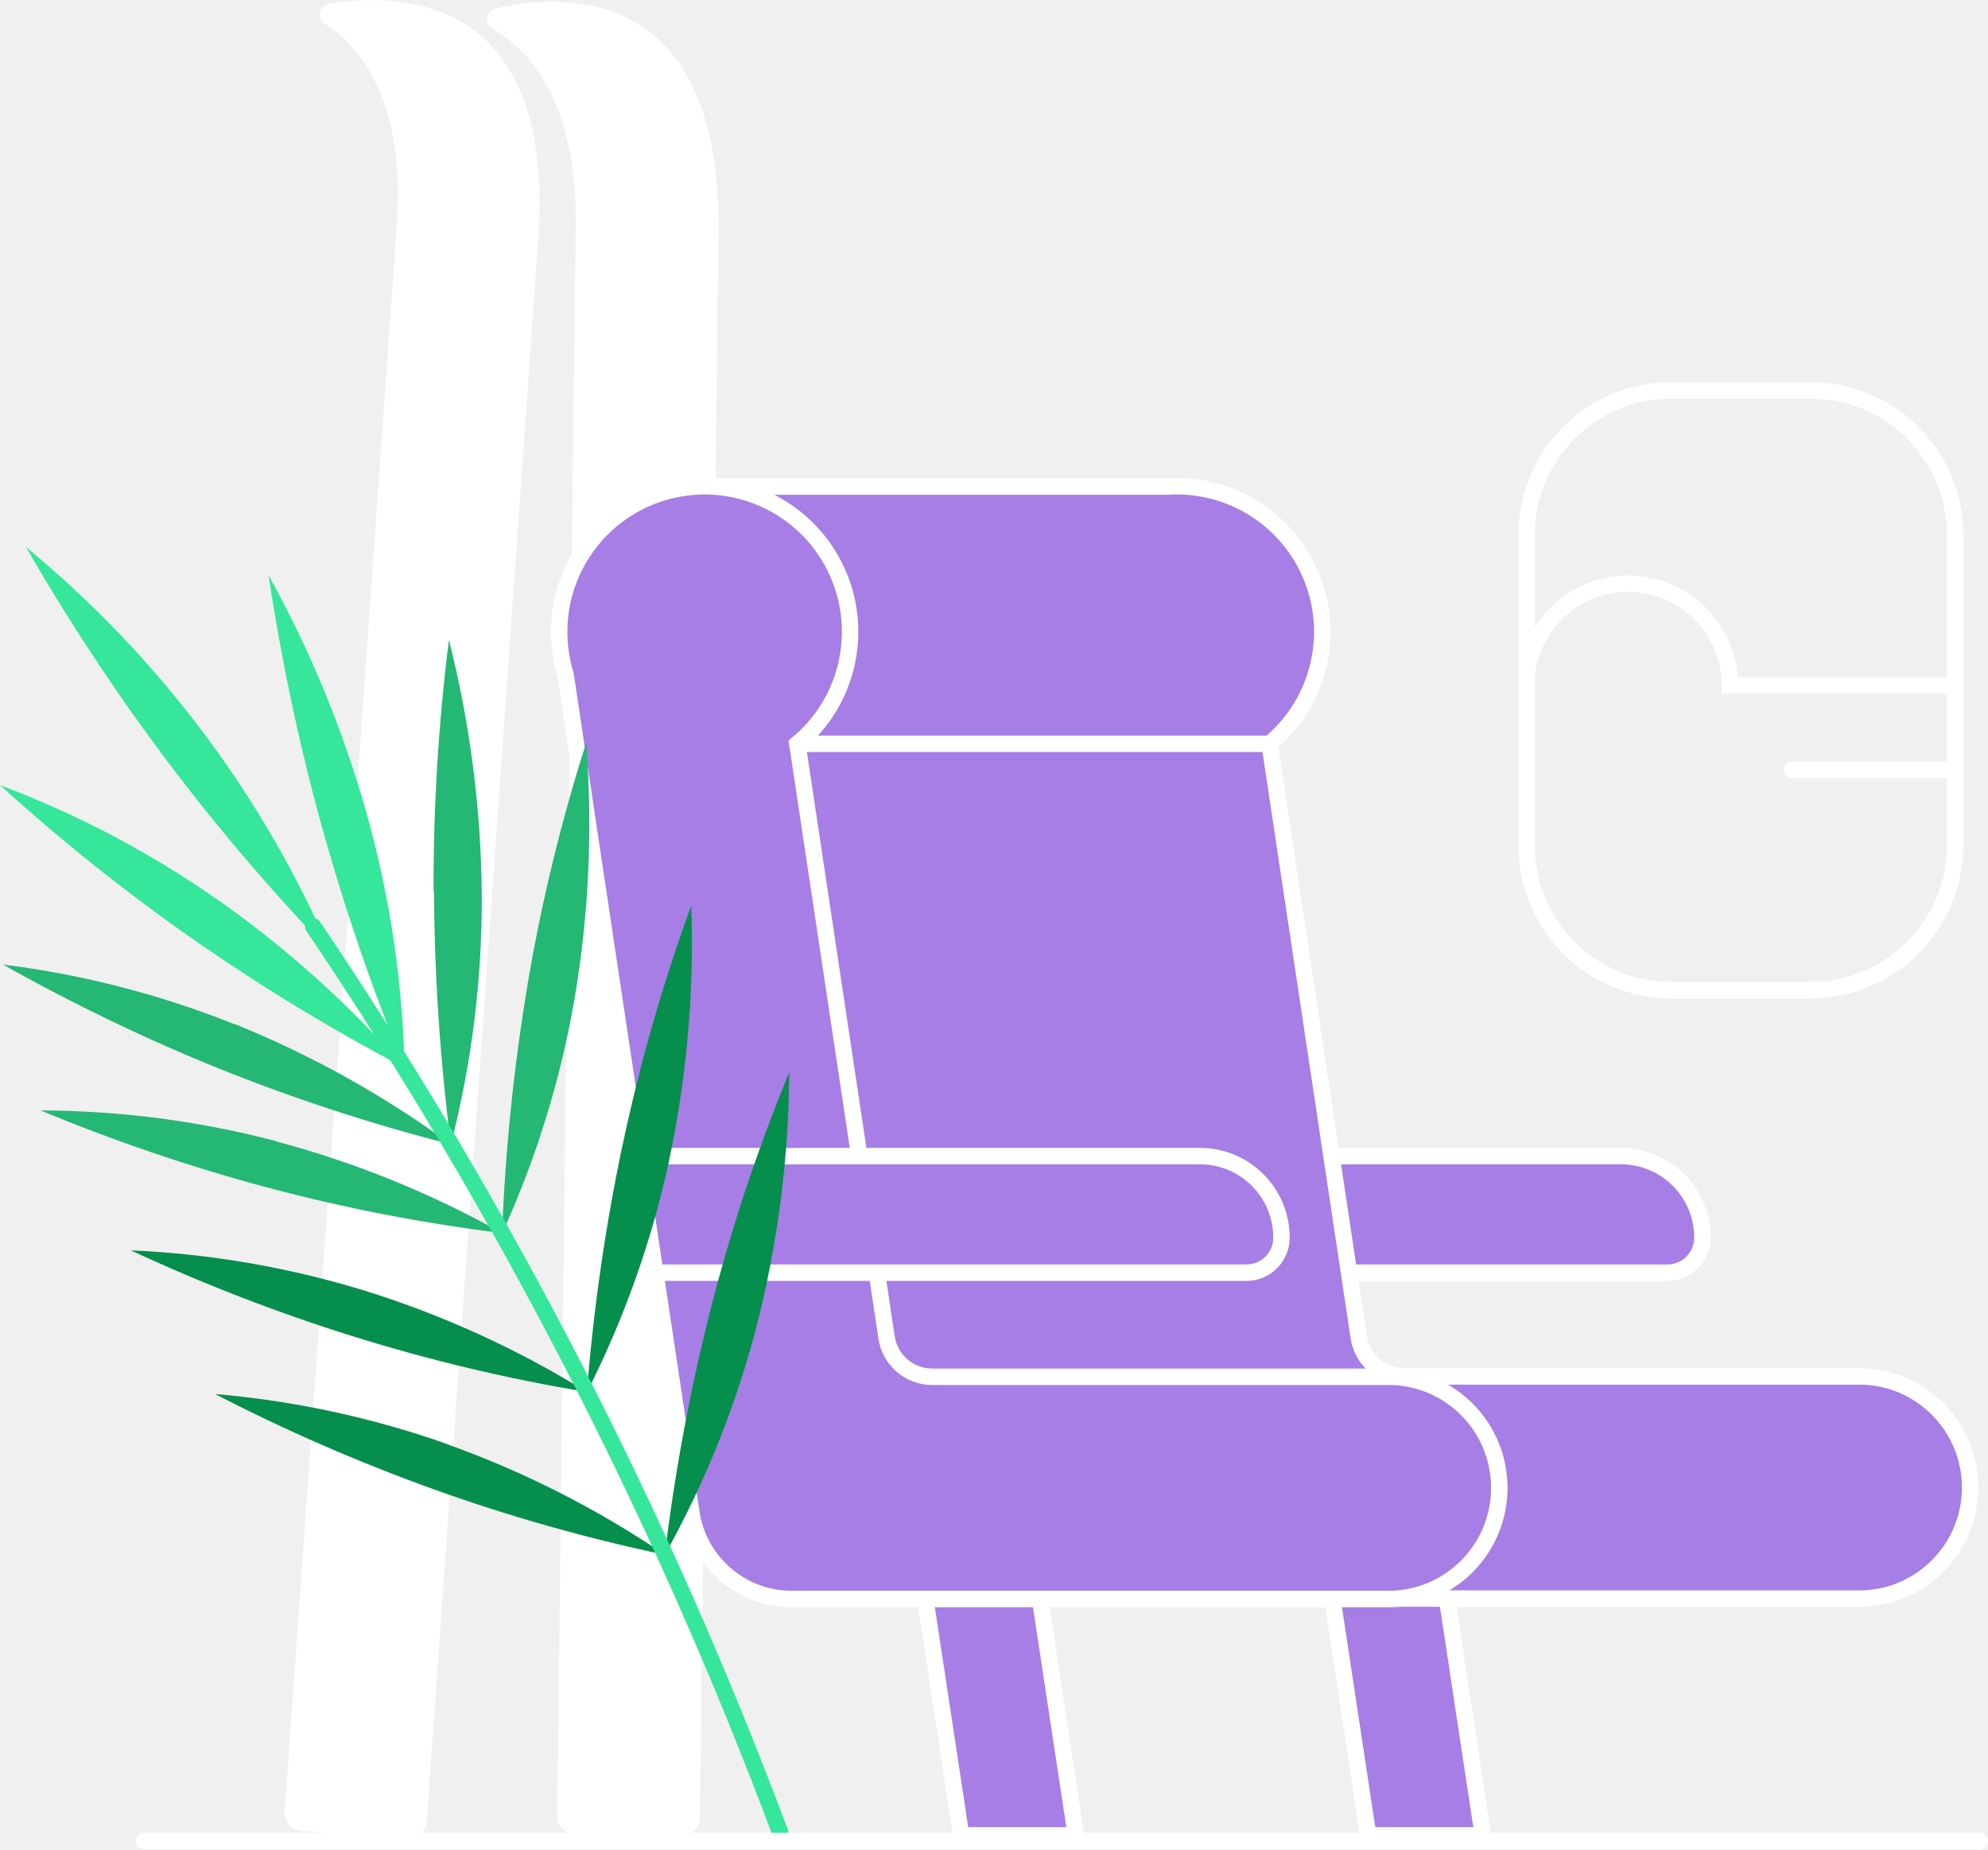
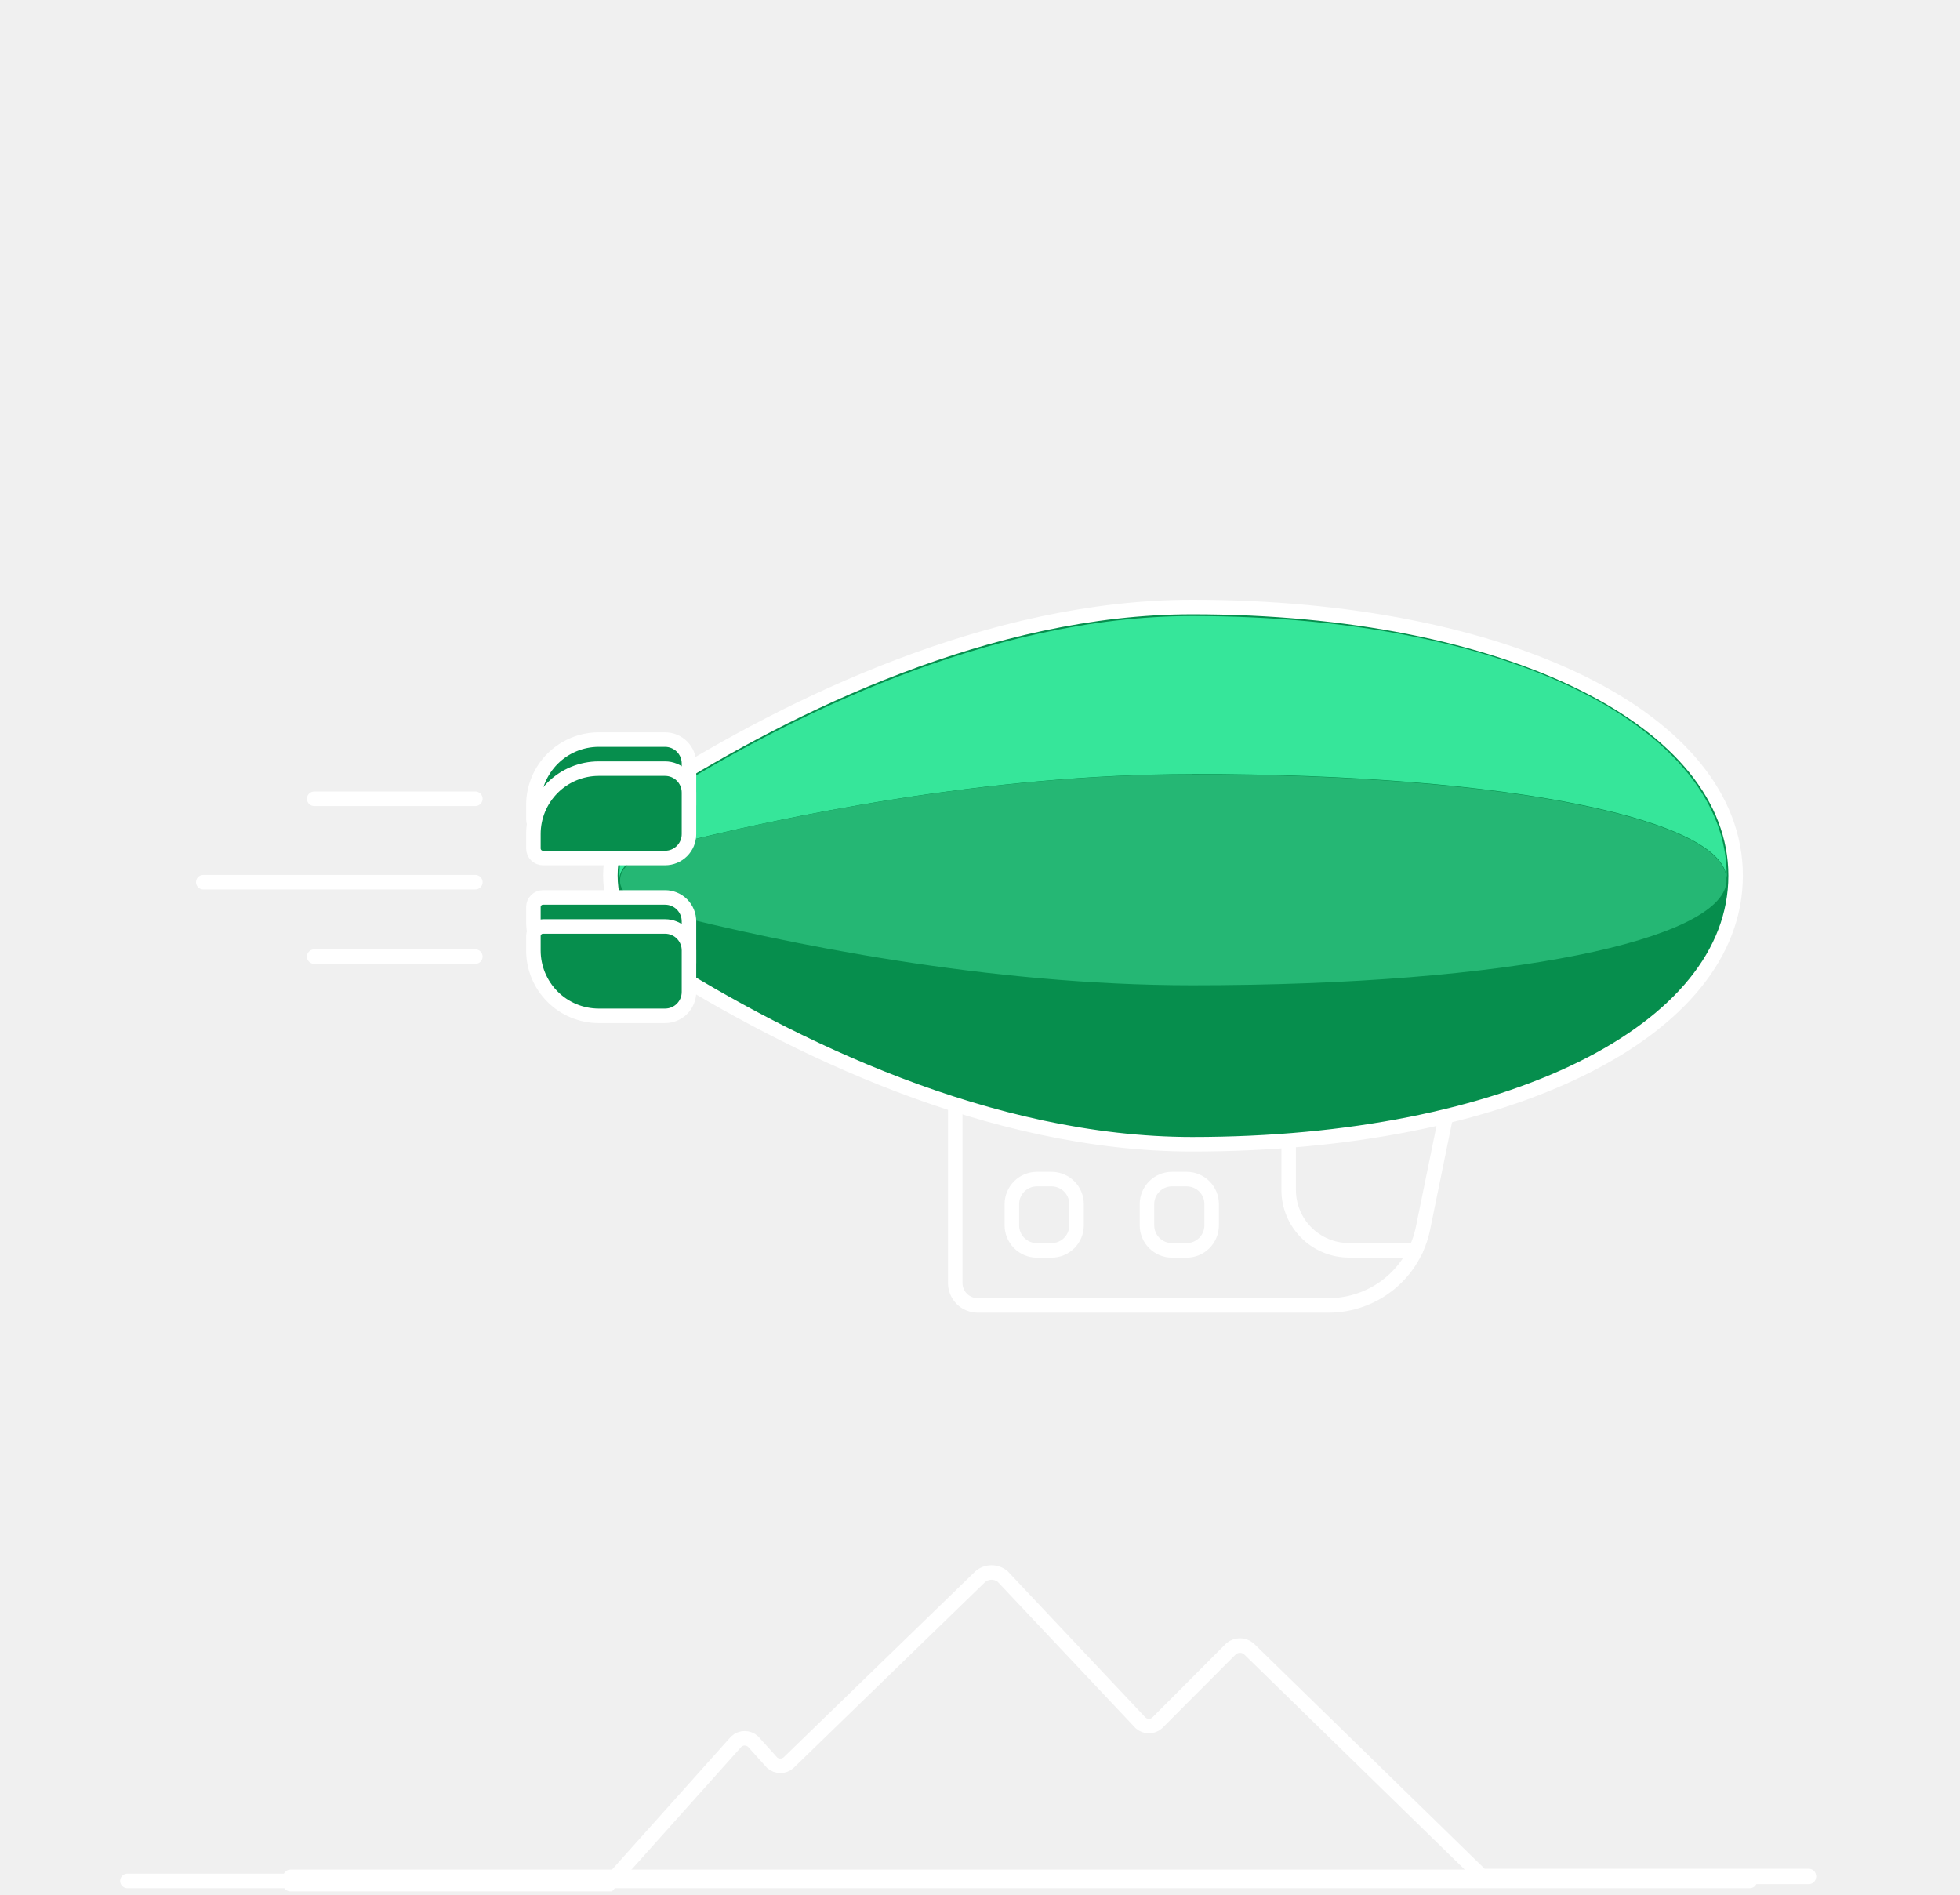
- <svg xmlns="http://www.w3.org/2000/svg" viewBox="0 0 242.04 225.1">
-   <path d="M91.14,327.79a2.2,2.2,0,0,1-2-2.36l13.66-193.17c1.1-15.49-4.8-21.92-8.75-24.47a1.35,1.35,0,0,1,.53-2.45C103,104,122.18,104,120,134.19L106.43,326.67a2.2,2.2,0,0,1-2.35,2Z" transform="translate(-54.48 -104.9)" fill="#fff" />
-   <path d="M124.5,328.17a2.2,2.2,0,0,1-2.17-2.23l2.24-193.63c0.19-15.53-6.07-21.61-10.16-23.91a1.35,1.35,0,0,1,.39-2.47c8.36-1.9,27.49-3,27.15,27.28l-2.25,192.93a2.2,2.2,0,0,1-2.22,2.18Z" transform="translate(-54.48 -104.9)" fill="#fff" />
-   <path d="M275,225.43H257.87a17.6,17.6,0,0,1-17.52-17.58V170a17.6,17.6,0,0,1,17.52-17.58H275A17.6,17.6,0,0,1,292.51,170v37.83A17.61,17.61,0,0,1,275,225.43Z" transform="translate(-54.48 -104.9)" fill="none" stroke="#fff" stroke-width="2" />
-   <path d="M257.5,259.82H196.76V245.63h55.09a9.92,9.92,0,0,1,9.9,9.93,4.26,4.26,0,0,1-4.25,4.25" transform="translate(-54.48 -104.9)" fill="#a67ee5" />
-   <path d="M257.5,259.82H196.76V245.63h55.09a9.92,9.92,0,0,1,9.9,9.93A4.26,4.26,0,0,1,257.5,259.82Z" transform="translate(-54.48 -104.9)" fill="none" stroke="#fff" stroke-miterlimit="10" stroke-width="2" />
-   <polygon points="130.99 223.41 117.02 223.41 110.71 181.82 124.68 181.82 130.99 223.41" fill="#a67ee5" />
-   <polygon points="130.99 223.41 117.02 223.41 110.71 181.82 124.68 181.82 130.99 223.41" fill="none" stroke="#fff" stroke-miterlimit="10" stroke-width="2" />
-   <polygon points="180.54 223.41 166.58 223.41 160.28 181.82 174.24 181.82 180.54 223.41" fill="#a67ee5" />
-   <polygon points="180.54 223.41 166.58 223.41 160.28 181.82 174.24 181.82 180.54 223.41" fill="none" stroke="#fff" stroke-miterlimit="10" stroke-width="2" />
-   <path d="M281.33,272.45H225.44a5.59,5.59,0,0,1-5.53-4.77l-10.86-72.24a17.71,17.71,0,0,0-12.49-31.31H141.48L141.16,267l15.77,23.35,47.19,8.39a12.3,12.3,0,0,0,4.22.75h73a13.53,13.53,0,0,0,0-27.06" transform="translate(-54.48 -104.9)" fill="#a67ee5" />
-   <path d="M281.33,272.45H225.44a5.59,5.59,0,0,1-5.53-4.77l-10.86-72.24a17.71,17.71,0,0,0-12.49-31.31H141.48L141.16,267l15.77,23.35,47.19,8.39a12.3,12.3,0,0,0,4.22.75h73A13.53,13.53,0,0,0,281.33,272.45Z" transform="translate(-54.48 -104.9)" fill="none" stroke="#fff" stroke-miterlimit="10" stroke-width="2" />
-   <path d="M162.42,267.69l-10.86-72.24a17.71,17.71,0,1,0-29-13.61,18,18,0,0,0,.79,5.25L138.65,289a12.36,12.36,0,0,0,12.21,10.54h73a13.53,13.53,0,0,0,0-27.05H167.95a5.62,5.62,0,0,1-5.53-4.78" transform="translate(-54.48 -104.9)" fill="#a67ee5" />
-   <path d="M162.42,267.69l-10.86-72.24a17.71,17.71,0,1,0-29-13.61,18,18,0,0,0,.79,5.25L138.65,289a12.36,12.36,0,0,0,12.21,10.54h73a13.53,13.53,0,0,0,0-27.05H167.95A5.62,5.62,0,0,1,162.42,267.69Z" transform="translate(-54.48 -104.9)" fill="none" stroke="#fff" stroke-miterlimit="10" stroke-width="2" />
-   <path d="M206.26,259.82h-72l-2.13-14.19H200.6a9.92,9.92,0,0,1,9.9,9.93,4.26,4.26,0,0,1-4.25,4.25" transform="translate(-54.48 -104.9)" fill="#a67ee5" />
-   <path d="M206.26,259.82h-72l-2.13-14.19H200.6a9.92,9.92,0,0,1,9.9,9.93A4.26,4.26,0,0,1,206.26,259.82Z" transform="translate(-54.48 -104.9)" fill="none" stroke="#fff" stroke-miterlimit="10" stroke-width="2" />
-   <line x1="97.08" y1="90.54" x2="154.57" y2="90.54" fill="none" stroke="#fff" stroke-linecap="round" stroke-miterlimit="10" stroke-width="2" />
-   <path d="M79.18,194A131,131,0,0,1,94.77,220.9a255,255,0,0,1-20.08-23.55,259,259,0,0,1-17.07-25.88A131.72,131.72,0,0,1,79.18,194" transform="translate(-54.48 -104.9)" fill="#36e69a" />
-   <path d="M80.94,214.39a127.19,127.19,0,0,1,22.8,20.49A242.09,242.09,0,0,1,77.9,219.17a235.86,235.86,0,0,1-23.42-18.7,119.82,119.82,0,0,1,26.46,13.92" transform="translate(-54.48 -104.9)" fill="#36e69a" />
-   <path d="M93.66,205.48a258.38,258.38,0,0,0,10.08,29.39,125.63,125.63,0,0,0-4.5-30.52,135.9,135.9,0,0,0-12.06-29.44,260.33,260.33,0,0,0,6.47,30.57" transform="translate(-54.48 -104.9)" fill="#36e69a" />
-   <path d="M107.32,213.52a250.14,250.14,0,0,0,2.06,30.67,119.93,119.93,0,0,0,3.76-30.05,131.24,131.24,0,0,0-4-31.36,238.1,238.1,0,0,0-1.87,30.74" transform="translate(-54.48 -104.9)" fill="#25b774" />
-   <path d="M83.08,229.56a121.93,121.93,0,0,1,26.29,14.64A225.91,225.91,0,0,1,81.21,235a228.11,228.11,0,0,1-26.37-12.69,113.61,113.61,0,0,1,28.25,7.29" transform="translate(-54.48 -104.9)" fill="#25b774" />
-   <path d="M88.06,243.83A118.11,118.11,0,0,1,115.62,255a211,211,0,0,1-28.78-5.6,220.87,220.87,0,0,1-27.42-9.33,114,114,0,0,1,28.65,3.73" transform="translate(-54.48 -104.9)" fill="#25b774" />
-   <path d="M118.71,224.79a238,238,0,0,0-3.1,30.25,117.11,117.11,0,0,0,8.82-28.54,127.44,127.44,0,0,0,1.42-31.19,213.92,213.92,0,0,0-7.15,29.48" transform="translate(-54.48 -104.9)" fill="#25b774" />
-   <path d="M98.86,262a118.24,118.24,0,0,1,27.07,12.34,212.3,212.3,0,0,1-28.53-6.79,220.78,220.78,0,0,1-27-10.45A114.06,114.06,0,0,1,98.86,262" transform="translate(-54.48 -104.9)" fill="#068e4d" />
-   <path d="M130.27,244.29a236.56,236.56,0,0,0-4.34,30.1,116.94,116.94,0,0,0,10-28.16,127.42,127.42,0,0,0,2.71-31.1,214.43,214.43,0,0,0-8.36,29.16" transform="translate(-54.48 -104.9)" fill="#068e4d" />
-   <path d="M108.9,280.69a118.21,118.21,0,0,1,26.54,13.47,213.62,213.62,0,0,1-28.23-8,221.65,221.65,0,0,1-26.55-11.57,113.82,113.82,0,0,1,28.24,6.08" transform="translate(-54.48 -104.9)" fill="#068e4d" />
-   <path d="M141,264.26a236.09,236.09,0,0,0-5.58,29.9,117.46,117.46,0,0,0,11.15-27.73,127.2,127.2,0,0,0,4-31A214.24,214.24,0,0,0,141,264.26" transform="translate(-54.48 -104.9)" fill="#068e4d" />
-   <path d="M92.62,217.67A529.26,529.26,0,0,1,149.48,328" transform="translate(-54.48 -104.9)" fill="none" stroke="#36e69a" stroke-linecap="round" stroke-linejoin="round" stroke-width="2" />
-   <line x1="17.55" y1="224.1" x2="241.04" y2="224.1" fill="none" stroke="#fff" stroke-linecap="round" stroke-miterlimit="10" stroke-width="2" />
-   <defs>
-     <clipPath id="window" transform="translate(0 -70)">
-       <path d="M275,225.43H257.87a17.6,17.6,0,0,1-17.52-17.58V170a17.6,17.6,0,0,1,17.52-17.58H275A17.6,17.6,0,0,1,292.51,170v37.83A17.61,17.61,0,0,1,275,225.43Z" transform="translate(-54.48 -104.9)" />
-     </clipPath>
-   </defs>
-   <g transform="translate(0 70)" clip-path="url(#window)">
-     <line x1="28.18" y1="38.34" x2="91.09" y2="38.34" fill="none" stroke="#fff" stroke-linecap="round" stroke-miterlimit="10" stroke-width="2" />
-     <path d="M41.77,97.54H77.06a12.4,12.4,0,1,1,24.8,0h17.93" transform="translate(-40.77 -69.46)" fill="none" stroke="#fff" stroke-linecap="round" stroke-miterlimit="10" stroke-width="2" />
-     <line x1="218.19" y1="23.72" x2="257.97" y2="23.72" fill="none" stroke="#fff" stroke-linecap="round" stroke-miterlimit="10" stroke-width="2" />
-     <path d="M278.75,82.91H251.39a12.4,12.4,0,1,0-24.8,0H208.65" transform="translate(-40.77 -69.46)" fill="none" stroke="#fff" stroke-linecap="round" stroke-miterlimit="10" stroke-width="2" />
-     <line x1="246.24" y1="13.45" x2="268.43" y2="13.45" fill="none" stroke="#fff" stroke-linecap="round" stroke-miterlimit="10" stroke-width="2" />
+ <svg xmlns="http://www.w3.org/2000/svg" width="270" height="261" viewBox="0 0 270 261" fill="none">
+   <g transform="translate(0,35)">
+     <g id="sky" transform="translate(-300, 0)">
+       <path d="M36.66 222.89C36.083 222.839 35.55 222.563 35.175 222.121C34.801 221.679 34.616 221.107 34.66 220.53L48.32 27.36C49.42 11.87 43.52 5.44 39.57 2.89C39.346 2.739 39.173 2.525 39.073 2.274C38.972 2.024 38.949 1.749 39.006 1.486C39.063 1.222 39.198 0.981 39.393 0.795C39.588 0.609 39.834 0.485 40.1 0.44C48.52 -0.9 67.7 -0.9 65.52 29.29L51.95 221.77C51.899 222.345 51.624 222.877 51.184 223.251C50.745 223.625 50.176 223.812 49.6 223.77L36.66 222.89Z" fill="white" />
+       <path d="M70.02 223.27C69.731 223.266 69.446 223.205 69.18 223.091C68.915 222.977 68.675 222.812 68.473 222.604C68.272 222.397 68.113 222.153 68.006 221.884C67.899 221.616 67.846 221.329 67.85 221.04L70.09 27.41C70.28 11.88 64.02 5.8 59.93 3.5C59.7 3.361 59.517 3.157 59.404 2.914C59.291 2.671 59.253 2.399 59.294 2.134C59.336 1.869 59.456 1.622 59.639 1.426C59.822 1.229 60.059 1.091 60.32 1.03C68.68 -0.87 87.81 -1.97 87.47 28.31L85.22 221.24C85.217 221.529 85.158 221.814 85.045 222.08C84.932 222.346 84.768 222.587 84.561 222.79C84.355 222.992 84.111 223.152 83.843 223.26C83.576 223.368 83.289 223.423 83 223.42L70.02 223.27Z" fill="white" />
+       <animateTransform attributeName="transform" type="translate" values="-300, 0; 0, 0" keySplines="1,.21,.63,.99" calcMode="spline" dur="0.3s" repeatCount="1" begin="windowScale.end" fill="freeze" />
+     </g>
+     <path style="opacity: 0" transform="translate(30;70) scale(0.5, 0.5)" d="M220.52 120.53H203.39C198.74 120.509 194.286 118.648 191.004 115.354C187.721 112.06 185.875 107.601 185.87 102.95V65.1C185.875 60.45 187.721 55.99 191.004 52.696C194.286 49.402 198.74 47.541 203.39 47.52H220.52C225.169 47.544 229.619 49.406 232.9 52.7C236.181 55.993 238.025 60.451 238.03 65.1V102.93C238.027 107.581 236.185 112.043 232.904 115.34C229.623 118.638 225.171 120.504 220.52 120.53Z" stroke="white" stroke-width="2">
+       <animateTransform id="window_translate" attributeName="transform" type="translate" values="30, 70; 0, 0" dur="0.6s" begin="4s" />
+       <animateTransform id="windowScale" attributeName="transform" type="scale" values=".5 .5; 1 1" dur="0.6s" begin="window_translate.begin" additive="sum" />
+       <animate attributeName="opacity" attributeType="CSS" values="0; 1" begin="window_translate.begin" dur="0.5s" fill="freeze" id="showWindow" />
+     </path>
+     <g transform="translate(-300, 0)">
+       <path d="M203.02 154.92H142.28V140.73H197.37C199.999 140.735 202.519 141.784 204.375 143.646C206.231 145.508 207.273 148.031 207.27 150.66C207.267 151.786 206.819 152.866 206.022 153.662C205.226 154.459 204.146 154.907 203.02 154.91" fill="#A67EE5" />
+       <path d="M203.02 154.92H142.28V140.73H197.37C199.999 140.735 202.519 141.784 204.375 143.646C206.231 145.508 207.273 148.031 207.27 150.66C207.27 151.788 206.823 152.87 206.026 153.669C205.229 154.467 204.148 154.917 203.02 154.92Z" stroke="white" stroke-width="2" stroke-miterlimit="10" />
+       <path d="M130.99 223.41H117.02L110.71 181.82H124.68L130.99 223.41Z" fill="#A67EE5" />
+       <path d="M130.99 223.41H117.02L110.71 181.82H124.68L130.99 223.41Z" stroke="white" stroke-width="2" stroke-miterlimit="10" />
+       <path d="M180.54 223.41H166.58L160.28 181.82H174.24L180.54 223.41Z" fill="#A67EE5" />
+       <path d="M180.54 223.41H166.58L160.28 181.82H174.24L180.54 223.41Z" stroke="white" stroke-width="2" stroke-miterlimit="10" />
+       <path d="M226.85 167.55H170.96C169.619 167.55 168.323 167.068 167.308 166.193C166.293 165.317 165.627 164.106 165.43 162.78L154.57 90.54C157.455 88.151 159.509 84.908 160.435 81.278C161.361 77.648 161.112 73.817 159.724 70.338C158.336 66.858 155.88 63.908 152.71 61.912C149.539 59.916 145.818 58.977 142.08 59.23H87L86.68 162.1L102.45 185.45L149.64 193.84C150.992 194.335 152.42 194.589 153.86 194.59H226.86C230.448 194.59 233.89 193.165 236.427 190.627C238.965 188.09 240.39 184.648 240.39 181.06C240.39 177.472 238.965 174.03 236.427 171.493C233.89 168.955 230.448 167.53 226.86 167.53" fill="#A67EE5" />
+       <path d="M226.85 167.55H170.96C169.619 167.55 168.323 167.068 167.308 166.193C166.293 165.317 165.627 164.106 165.43 162.78L154.57 90.54C157.455 88.151 159.509 84.908 160.435 81.278C161.361 77.648 161.112 73.817 159.724 70.338C158.336 66.858 155.88 63.908 152.71 61.912C149.539 59.916 145.818 58.977 142.08 59.23H87L86.68 162.1L102.45 185.45L149.64 193.84C150.992 194.335 152.42 194.589 153.86 194.59H226.86C230.356 194.454 233.663 192.97 236.088 190.448C238.512 187.926 239.866 184.564 239.865 181.065C239.864 177.567 238.507 174.205 236.081 171.685C233.654 169.165 230.346 167.683 226.85 167.55V167.55Z" stroke="white" stroke-width="2" stroke-miterlimit="10" />
+       <path d="M107.94 162.79L97.08 90.55C99.379 88.647 101.161 86.195 102.258 83.419C103.356 80.644 103.735 77.636 103.359 74.676C102.983 71.715 101.866 68.897 100.109 66.484C98.353 64.071 96.016 62.141 93.314 60.873C90.612 59.605 87.634 59.041 84.656 59.232C81.677 59.423 78.796 60.364 76.278 61.966C73.761 63.569 71.689 65.782 70.256 68.4C68.823 71.018 68.074 73.956 68.08 76.94C68.082 78.719 68.349 80.489 68.87 82.19L84.17 184.1C84.606 187.028 86.078 189.702 88.319 191.636C90.559 193.57 93.42 194.636 96.38 194.64H169.38C172.903 194.544 176.25 193.077 178.709 190.551C181.167 188.025 182.542 184.64 182.542 181.115C182.542 177.59 181.167 174.205 178.709 171.679C176.25 169.153 172.903 167.686 169.38 167.59H113.47C112.13 167.584 110.836 167.098 109.822 166.222C108.808 165.345 108.14 164.135 107.94 162.81" fill="#A67EE5" />
+       <path d="M107.94 162.79L97.08 90.55C99.379 88.647 101.161 86.195 102.258 83.419C103.356 80.644 103.735 77.636 103.359 74.676C102.983 71.715 101.866 68.897 100.109 66.484C98.353 64.071 96.016 62.141 93.314 60.873C90.612 59.605 87.634 59.041 84.656 59.232C81.677 59.423 78.796 60.364 76.278 61.966C73.761 63.569 71.689 65.782 70.256 68.4C68.823 71.018 68.074 73.956 68.08 76.94C68.082 78.719 68.349 80.489 68.87 82.19L84.17 184.1C84.606 187.028 86.078 189.702 88.319 191.636C90.559 193.57 93.42 194.636 96.38 194.64H169.38C172.903 194.544 176.25 193.077 178.709 190.551C181.167 188.025 182.542 184.64 182.542 181.115C182.542 177.59 181.167 174.205 178.709 171.679C176.25 169.153 172.903 167.686 169.38 167.59H113.47C112.127 167.583 110.83 167.095 109.816 166.214C108.801 165.334 108.136 164.119 107.94 162.79Z" stroke="white" stroke-width="2" stroke-miterlimit="10" />
+       <path d="M151.78 154.92H79.78L77.65 140.73H146.12C148.749 140.735 151.269 141.784 153.125 143.646C154.981 145.508 156.023 148.031 156.02 150.66C156.017 151.786 155.569 152.866 154.772 153.662C153.976 154.459 152.896 154.907 151.77 154.91" fill="#A67EE5" />
+       <path d="M151.78 154.92H79.78L77.65 140.73H146.12C148.749 140.735 151.269 141.784 153.125 143.646C154.981 145.508 156.023 148.031 156.02 150.66C156.02 151.786 155.574 152.867 154.779 153.665C153.985 154.464 152.906 154.915 151.78 154.92Z" stroke="white" stroke-width="2" stroke-miterlimit="10" />
+       <path d="M97.08 90.54H154.57" stroke="white" stroke-width="2" stroke-miterlimit="10" stroke-linecap="round" />
+       <g style="transform-origin: 100% 100%">
+         <path d="M24.7 89.1C30.946 97.416 36.18 106.446 40.29 116C33.126 108.564 26.42 100.699 20.21 92.45C14.008 84.172 8.308 75.53 3.14 66.57C11.193 73.2 18.431 80.763 24.7 89.1Z" fill="#36E69A" />
+         <path d="M26.46 109.49C34.858 115.376 42.514 122.256 49.26 129.98C40.328 125.287 31.698 120.04 23.42 114.27C15.225 108.539 7.402 102.294 0 95.57C9.367 99.087 18.256 103.763 26.46 109.49Z" fill="#36E69A" />
+         <path d="M39.18 100.58C41.947 110.57 45.313 120.384 49.26 129.97C49.02 119.65 47.508 109.4 44.76 99.45C41.907 89.198 37.859 79.317 32.7 70.01C34.243 80.32 36.403 90.529 39.17 100.58" fill="#36E69A" />
+         <path d="M52.84 108.62C52.897 118.876 53.585 129.119 54.9 139.29C57.418 129.472 58.681 119.375 58.66 109.24C58.595 98.664 57.252 88.134 54.66 77.88C53.374 88.076 52.749 98.344 52.79 108.62" fill="#25B774" />
+         <path d="M28.6 124.66C37.934 128.436 46.765 133.353 54.89 139.3C45.312 136.853 35.905 133.779 26.73 130.1C17.677 126.439 8.869 122.2 0.36 117.41C10.051 118.616 19.546 121.066 28.61 124.7" fill="#25B774" />
+         <path d="M33.58 138.93C43.201 141.477 52.461 145.23 61.14 150.1C51.428 148.903 41.812 147.032 32.36 144.5C23.026 141.993 13.866 138.877 4.94 135.17C14.61 135.193 24.237 136.447 33.59 138.9" fill="#25B774" />
+         <path d="M64.23 119.89C62.553 129.897 61.517 140.001 61.13 150.14C65.276 141.042 68.24 131.451 69.95 121.6C71.7 111.301 72.177 100.826 71.37 90.41C68.292 100.055 65.903 109.907 64.22 119.89" fill="#25B774" />
+         <path d="M44.38 157.1C53.887 160.057 62.982 164.203 71.45 169.44C61.795 167.837 52.262 165.568 42.92 162.65C33.701 159.761 24.682 156.27 15.92 152.2C25.576 152.621 35.139 154.267 44.38 157.1Z" fill="#068E4D" />
+         <path d="M75.79 139.39C73.699 149.32 72.25 159.374 71.45 169.49C75.974 160.57 79.335 151.106 81.45 141.33C83.625 131.114 84.535 120.669 84.16 110.23C80.688 119.74 77.895 129.485 75.8 139.39" fill="#068E4D" />
+         <path d="M54.42 175.79C63.799 179.144 72.716 183.67 80.96 189.26C71.378 187.244 61.946 184.571 52.73 181.26C43.637 177.986 34.768 174.121 26.18 169.69C35.813 170.509 45.303 172.552 54.42 175.77" fill="#068E4D" />
+         <path d="M86.52 159.36C84.019 169.196 82.155 179.184 80.94 189.26C85.822 180.529 89.569 171.21 92.09 161.53C94.693 151.4 96.036 140.988 96.09 130.53C92.222 139.901 89.024 149.536 86.52 159.36Z" fill="#068E4D" />
+         <path d="M38.14 112.77C61.355 147.189 80.44 184.22 95 223.1" stroke="#36E69A" stroke-width="2" stroke-linecap="round" stroke-linejoin="round" />
+         <animateTransform attributeName="transform" type="skewX" values="0; 8; -6; 5; -4; 3; -2; 1; -1; 0" keySplines="0 0 0.8 1;                 0 0 0.8 1;                 0 0 0.59 1;                 0 0 0.8 1;                 0 0 0.59 1;                 0 0 0.8 1;                 0 0 0.59 1;                 0 0 0.8 1;                 0 0 0.59 1" calcMode="spline" begin="show.end - 0.8s" dur="3s" />
+       </g>
+       <animateTransform id="show" attributeName="transform" type="translate" values="-300, 0; 0, 0" keySplines="1,.21,.63,.99" calcMode="spline" dur="0.3s" begin="windowScale.end - 0.1s" fill="freeze" />
+     </g>
+     <path d="M17.55 224.1H241.04" stroke="white" stroke-width="2" stroke-miterlimit="10" stroke-linecap="round" />
+     <defs>
+       <clipPath id="window" transform="translate(0 0)" clipPathUnits="userSpaceOnUse">
+         <path d="M220.52 120.53H203.39C198.74 120.509 194.286 118.648 191.004 115.354C187.721 112.06 185.875 107.601 185.87 102.95V65.1C185.875 60.45 187.721 55.99 191.004 52.696C194.286 49.402 198.74 47.541 203.39 47.52H220.52C225.169 47.544 229.619 49.406 232.9 52.7C236.181 55.993 238.025 60.451 238.03 65.1V102.93C238.027 107.581 236.185 112.043 232.904 115.34C229.623 118.638 225.171 120.504 220.52 120.53Z" />
+       </clipPath>
+     </defs>
+     <g clip-path="url(#window)">
+       <g id="clouds" transform="translate(300 0)">
+         <path d="M28.18 108.34H91.09" stroke="white" stroke-width="2" stroke-miterlimit="10" stroke-linecap="round" />
+         <path d="M1 98.08H36.29C36.29 94.791 37.596 91.637 39.922 89.312C42.247 86.986 45.401 85.68 48.69 85.68C51.979 85.68 55.133 86.986 57.458 89.312C59.784 91.637 61.09 94.791 61.09 98.08H79.02" stroke="white" stroke-width="2" stroke-miterlimit="10" stroke-linecap="round" />
+         <path d="M218.19 93.72H257.97" stroke="white" stroke-width="2" stroke-miterlimit="10" stroke-linecap="round" />
+         <path d="M237.98 83.45H210.62C210.62 80.161 209.314 77.007 206.988 74.682C204.663 72.356 201.509 71.05 198.22 71.05C194.931 71.05 191.777 72.356 189.452 74.682C187.126 77.007 185.82 80.161 185.82 83.45H167.88" stroke="white" stroke-width="2" stroke-miterlimit="10" stroke-linecap="round" />
+       </g>
+       <animateTransform href="#clouds" attributeName="transform" type="translate" to="-100,0" dur="2.2s" repeatCount="indefinite" begin="show.end + 0.3s" />
+     </g>
+   </g>
+   <g id="dirigable">
+     <g id="window">
+       <path d="M134.67 179.82H183.03C186.093 179.818 189.061 178.756 191.431 176.815C193.8 174.874 195.425 172.173 196.03 169.17L199.77 150.85H131.59V176.74C131.593 177.556 131.918 178.338 132.495 178.915C133.072 179.492 133.854 179.817 134.67 179.82V179.82Z" stroke="white" stroke-width="2" stroke-linecap="round" stroke-linejoin="round" />
+       <path d="M195.02 172.23H185.8C183.601 172.222 181.495 171.343 179.943 169.785C178.391 168.228 177.52 166.119 177.52 163.92V150.85" stroke="white" stroke-width="2" stroke-miterlimit="10" stroke-linecap="round" />
+       <path id="window-2" d="M163.48 162.42H161.43C160.518 162.425 159.646 162.791 159.003 163.438C158.361 164.084 158 164.958 158 165.87V168.79C158 169.702 158.361 170.576 159.003 171.222C159.646 171.869 160.518 172.235 161.43 172.24H163.48C164.392 172.235 165.264 171.869 165.907 171.222C166.549 170.576 166.91 169.702 166.91 168.79V165.87C166.911 165.418 166.824 164.971 166.652 164.553C166.48 164.135 166.228 163.755 165.91 163.435C165.591 163.114 165.213 162.86 164.796 162.686C164.379 162.512 163.932 162.421 163.48 162.42V162.42Z" stroke="white" stroke-width="2" stroke-linecap="round" stroke-linejoin="round">
+         <animate attributeName="d" values="M163.48 162.42H161.43C160.518 162.425 159.646 162.791 159.003 163.438C158.361 164.084 158 164.958 158 165.87V168.79C158 169.702 158.361 170.576 159.003 171.222C159.646 171.869 160.518 172.235 161.43 172.24H163.48C164.392 172.235 165.264 171.869 165.907 171.222C166.549 170.576 166.91 169.702 166.91 168.79V165.87C166.911 165.418 166.824 164.971 166.652 164.553C166.48 164.135 166.228 163.755 165.91 163.435C165.591 163.114 165.213 162.86 164.796 162.686C164.379 162.512 163.932 162.421 163.48 162.42V162.42Z;           M181.982 104H170.018C164.698 104.039 159.607 106.759 155.856 111.564C152.105 116.369 150 122.87 150 129.647V151.353C150 158.13 152.105 164.631 155.856 169.436C159.607 174.241 164.698 176.961 170.018 177H181.982C187.302 176.961 192.393 174.241 196.144 169.436C199.895 164.631 202 158.13 202 151.353V129.647C202.008 126.288 201.496 122.961 200.494 119.855C199.492 116.748 198.02 113.924 196.161 111.542C194.302 109.161 192.093 107.269 189.66 105.975C187.228 104.681 184.618 104.01 181.982 104V104Z" dur="0.5s" begin="4s" fill="freeze" />
+         <animateTransform id="window2" attributeName="transform" type="translate" values="0,0; 35, -20" dur="0.5s" additive="sum" begin="4s" fill="freeze" />
+       </path>
+       <path d="M144.87 162.42H142.82C141.908 162.425 141.036 162.791 140.393 163.438C139.751 164.084 139.39 164.958 139.39 165.87V168.79C139.39 169.702 139.751 170.576 140.393 171.222C141.036 171.869 141.908 172.235 142.82 172.24H144.87C145.782 172.235 146.654 171.869 147.297 171.222C147.939 170.576 148.3 169.702 148.3 168.79V165.87C148.3 164.958 147.939 164.084 147.297 163.438C146.654 162.791 145.782 162.425 144.87 162.42V162.42Z" stroke="white" stroke-width="2" stroke-linecap="round" stroke-linejoin="round" />
+       <animateTransform attributeName="transform" type="scale" values=".98,.98; 1,1; .98,.98" keySplines=".5,.38,.39,.93;               .5,.38,.39,.93" calcMode="spline" dur="2s" repeatCount="5" />
+       <animateTransform attributeName="transform" type="skewX" values="0; -1; 0" additive="sum" dur="2s" repeatCount="5" />
+     </g>
+     <path d="M164.23 157.62C207.61 157.62 239.09 142.07 239.09 120.62C239.09 99.17 207.61 83.62 164.23 83.62C136.29 83.62 108.87 97.15 90.77 108.49C88.723 109.778 87.035 111.563 85.866 113.68C84.697 115.797 84.083 118.176 84.083 120.595C84.083 123.014 84.697 125.393 85.866 127.51C87.035 129.627 88.723 131.412 90.77 132.7C108.86 144.03 136.29 157.57 164.23 157.57" fill="#068E4D" />
+     <path d="M164.23 157.62C207.61 157.62 239.09 142.07 239.09 120.62C239.09 99.17 207.61 83.62 164.23 83.62C136.29 83.62 108.87 97.15 90.77 108.49C88.723 109.778 87.035 111.563 85.866 113.68C84.697 115.797 84.083 118.176 84.083 120.595C84.083 123.014 84.697 125.393 85.866 127.51C87.035 129.627 88.723 131.412 90.77 132.7C108.86 144.08 136.29 157.62 164.23 157.62Z" stroke="white" stroke-width="2" />
+     <path d="M164.23 106.63C136 106.63 108.16 112.39 91.42 116.63C87.47 117.63 85.42 119.29 85.34 120.97C85.258 118.699 85.776 116.448 86.842 114.441C87.908 112.434 89.483 110.744 91.41 109.54C108.15 99.04 135.99 84.86 164.22 84.86C209.03 84.86 237.86 100.86 237.86 120.61C237.86 120.73 237.86 120.85 237.86 120.98C237.49 113.03 208.76 106.61 164.23 106.61" fill="#36E69A" />
+     <path d="M91.41 125.66C108.15 129.93 135.99 135.66 164.22 135.66C208.36 135.66 236.97 129.34 237.82 121.48C236.96 140.82 208.37 156.34 164.22 156.34C135.99 156.34 108.15 142.15 91.41 131.66C89.67 130.565 88.218 129.07 87.174 127.299C86.13 125.528 85.525 123.533 85.41 121.48C85.67 123.09 87.67 124.66 91.41 125.62" fill="#068E4D" />
+     <path d="M91.41 116.66C108.15 112.39 135.99 106.66 164.22 106.66C208.75 106.66 237.48 113.09 237.83 121.04C237.83 121.21 237.83 121.38 237.83 121.55C236.98 129.41 208.38 135.72 164.23 135.72C136 135.72 108.16 129.96 91.42 125.72C87.63 124.72 85.63 123.19 85.42 121.59V121.08C85.55 119.39 87.57 117.72 91.52 116.71" fill="#25B774">
+       <animate attributeName="d" values="M91.41 116.66C108.15 112.39 135.99 106.66 164.22 106.66C208.75 106.66 237.48 113.09 237.83 121.04C237.83 121.21 237.83 121.38 237.83 121.55C236.98 129.41 208.38 135.72 164.23 135.72C136 135.72 108.16 129.96 91.42 125.72C87.63 124.72 85.63 123.19 85.42 121.59V121.08C85.55 119.39 87.57 117.72 91.52 116.71;          M91.41 116.66C108.15 112.39 135.27 102 163.5 102C208.03 102 237.48 113.09 237.83 121.04C237.83 121.21 237.83 121.38 237.83 121.55C236.98 129.41 207.65 131.5 163.5 131.5C135.27 131.5 108.16 129.96 91.42 125.72C87.63 124.72 85.63 123.19 85.42 121.59V121.08C85.55 119.39 87.57 117.72 91.52 116.71;          M91.41 116.66C108.15 112.39 135.99 106.66 164.22 106.66C208.75 106.66 237.48 113.09 237.83 121.04C237.83 121.21 237.83 121.38 237.83 121.55C236.98 129.41 208.38 135.72 164.23 135.72C136 135.72 108.16 129.96 91.42 125.72C87.63 124.72 85.63 123.19 85.42 121.59V121.08C85.55 119.39 87.57 117.72 91.52 116.71" keySplines=".5,.38,.39,.93;               .5,.38,.39,.93" calcMode="spline" dur="2s" repeatCount="5" restart="whenNotActive" />
+     </path>
+     <g transform="translate(0,-2)">
+       <path d="M82.46 103.88H91.62C92.053 103.88 92.481 103.965 92.881 104.131C93.281 104.297 93.644 104.541 93.95 104.847C94.256 105.154 94.498 105.518 94.662 105.918C94.827 106.318 94.911 106.747 94.91 107.18V112.89C94.911 113.323 94.827 113.752 94.662 114.152C94.498 114.552 94.256 114.916 93.95 115.223C93.644 115.529 93.281 115.773 92.881 115.939C92.481 116.105 92.053 116.19 91.62 116.19H74.8C74.45 116.19 74.114 116.051 73.867 115.803C73.619 115.556 73.48 115.22 73.48 114.87V112.87C73.48 110.483 74.428 108.194 76.116 106.506C77.804 104.818 80.093 103.87 82.48 103.87" fill="#068E4D" />
+       <path d="M82.46 103.88H91.62C92.053 103.88 92.481 103.965 92.881 104.131C93.281 104.297 93.644 104.541 93.95 104.847C94.256 105.154 94.498 105.518 94.662 105.918C94.827 106.318 94.911 106.747 94.91 107.18V112.89C94.911 113.323 94.827 113.752 94.662 114.152C94.498 114.552 94.256 114.916 93.95 115.223C93.644 115.529 93.281 115.773 92.881 115.939C92.481 116.105 92.053 116.19 91.62 116.19H74.8C74.45 116.19 74.114 116.051 73.867 115.803C73.619 115.556 73.48 115.22 73.48 114.87V112.87C73.483 110.488 74.429 108.205 76.112 106.52C77.796 104.834 80.078 103.885 82.46 103.88V103.88Z" stroke="white" stroke-width="2" stroke-linecap="round" stroke-linejoin="round" />
+       <path d="M82.46 137.93H91.62C92.053 137.93 92.481 137.845 92.881 137.679C93.281 137.513 93.644 137.269 93.95 136.963C94.256 136.656 94.498 136.292 94.662 135.892C94.827 135.492 94.911 135.063 94.91 134.63V128.92C94.911 128.487 94.827 128.058 94.662 127.658C94.498 127.258 94.256 126.894 93.95 126.587C93.644 126.281 93.281 126.037 92.881 125.871C92.481 125.705 92.053 125.62 91.62 125.62H74.8C74.45 125.62 74.114 125.759 73.867 126.007C73.619 126.254 73.48 126.59 73.48 126.94V128.94C73.48 131.327 74.428 133.616 76.116 135.304C77.804 136.992 80.093 137.94 82.48 137.94" fill="#068E4D" />
+       <path d="M82.46 137.93H91.62C92.053 137.93 92.481 137.845 92.881 137.679C93.281 137.513 93.644 137.269 93.95 136.963C94.256 136.656 94.498 136.292 94.662 135.892C94.827 135.492 94.911 135.063 94.91 134.63V128.92C94.911 128.487 94.827 128.058 94.662 127.658C94.498 127.258 94.256 126.894 93.95 126.587C93.644 126.281 93.281 126.037 92.881 125.871C92.481 125.705 92.053 125.62 91.62 125.62H74.8C74.45 125.62 74.114 125.759 73.867 126.007C73.619 126.254 73.48 126.59 73.48 126.94V128.94C73.483 131.322 74.429 133.605 76.112 135.29C77.796 136.976 80.078 137.925 82.46 137.93V137.93Z" stroke="white" stroke-width="2" stroke-linecap="round" stroke-linejoin="round" />
+       <animateTransform attributeName="transform" attributeType="XML" type="translate" values="0,-2; 0,2; 0,-2" keySplines=".5,.38,.39,.93;               .5,.38,.39,.93" calcMode="spline" dur="2s" repeatCount="5" />
+     </g>
+     <g transform="translate(0, 2)">
+       <path d="M82.46 103.88H91.62C92.053 103.88 92.481 103.965 92.881 104.131C93.281 104.297 93.644 104.541 93.95 104.847C94.256 105.154 94.498 105.518 94.662 105.918C94.827 106.318 94.911 106.747 94.91 107.18V112.89C94.911 113.323 94.827 113.752 94.662 114.152C94.498 114.552 94.256 114.916 93.95 115.223C93.644 115.529 93.281 115.773 92.881 115.939C92.481 116.105 92.053 116.19 91.62 116.19H74.8C74.45 116.19 74.114 116.051 73.867 115.803C73.619 115.556 73.48 115.22 73.48 114.87V112.87C73.48 110.483 74.428 108.194 76.116 106.506C77.804 104.818 80.093 103.87 82.48 103.87" fill="#068E4D" />
+       <path d="M82.46 103.88H91.62C92.053 103.88 92.481 103.965 92.881 104.131C93.281 104.297 93.644 104.541 93.95 104.847C94.256 105.154 94.498 105.518 94.662 105.918C94.827 106.318 94.911 106.747 94.91 107.18V112.89C94.911 113.323 94.827 113.752 94.662 114.152C94.498 114.552 94.256 114.916 93.95 115.223C93.644 115.529 93.281 115.773 92.881 115.939C92.481 116.105 92.053 116.19 91.62 116.19H74.8C74.45 116.19 74.114 116.051 73.867 115.803C73.619 115.556 73.48 115.22 73.48 114.87V112.87C73.483 110.488 74.429 108.205 76.112 106.52C77.796 104.834 80.078 103.885 82.46 103.88V103.88Z" stroke="white" stroke-width="2" stroke-linecap="round" stroke-linejoin="round" />
+       <path d="M82.46 137.93H91.62C92.053 137.93 92.481 137.845 92.881 137.679C93.281 137.513 93.644 137.269 93.95 136.963C94.256 136.656 94.498 136.292 94.662 135.892C94.827 135.492 94.911 135.063 94.91 134.63V128.92C94.911 128.487 94.827 128.058 94.662 127.658C94.498 127.258 94.256 126.894 93.95 126.587C93.644 126.281 93.281 126.037 92.881 125.871C92.481 125.705 92.053 125.62 91.62 125.62H74.8C74.45 125.62 74.114 125.759 73.867 126.007C73.619 126.254 73.48 126.59 73.48 126.94V128.94C73.48 131.327 74.428 133.616 76.116 135.304C77.804 136.992 80.093 137.94 82.48 137.94" fill="#068E4D" />
+       <path d="M82.46 137.93H91.62C92.053 137.93 92.481 137.845 92.881 137.679C93.281 137.513 93.644 137.269 93.95 136.963C94.256 136.656 94.498 136.292 94.662 135.892C94.827 135.492 94.911 135.063 94.91 134.63V128.92C94.911 128.487 94.827 128.058 94.662 127.658C94.498 127.258 94.256 126.894 93.95 126.587C93.644 126.281 93.281 126.037 92.881 125.871C92.481 125.705 92.053 125.62 91.62 125.62H74.8C74.45 125.62 74.114 125.759 73.867 126.007C73.619 126.254 73.48 126.59 73.48 126.94V128.94C73.483 131.322 74.429 133.605 76.112 135.29C77.796 136.976 80.078 137.925 82.46 137.93V137.93Z" stroke="white" stroke-width="2" stroke-linecap="round" stroke-linejoin="round" />
+       <animateTransform attributeName="transform" attributeType="XML" type="translate" values="0, 2; 0,-2; 0,2" keySplines=".5,.38,.39,.93;               .5,.38,.39,.93" calcMode="spline" dur="2s" repeatCount="5" />
+     </g>
+     <g id="cloud-1" transform="translate(300, 0)">
+       <path d="M1 28.08H36.29C36.29 24.791 37.596 21.637 39.922 19.312C42.247 16.986 45.401 15.68 48.69 15.68C51.979 15.68 55.133 16.986 57.458 19.312C59.784 21.637 61.09 24.791 61.09 28.08H79.02" stroke="white" stroke-width="2" stroke-miterlimit="10" stroke-linecap="round" />
+       <path d="M28.18 38.34H91.09" stroke="white" stroke-width="2" stroke-miterlimit="10" stroke-linecap="round" />
+       <animateTransform attributeName="transform" type="translate" to="-100, 0" dur="5s" />
+       <animate attributeType="CSS" attributeName="opacity" to="0" dur="0.7s" begin="3s" fill="freeze" />
+     </g>
+     <g id="cloud-2" transform="translate(300, 0)">
+       <path d="M237.98 13.45H210.62C210.62 10.161 209.314 7.007 206.988 4.682C204.663 2.356 201.509 1.05 198.22 1.05C194.931 1.05 191.777 2.356 189.452 4.682C187.126 7.007 185.82 10.161 185.82 13.45H167.88" stroke="white" stroke-width="2" stroke-miterlimit="10" stroke-linecap="round" />
+       <path d="M246.24 13.45H268.43" stroke="white" stroke-width="2" stroke-miterlimit="10" stroke-linecap="round" />
+       <animateTransform attributeName="transform" type="translate" to="-100, 0" dur="5s" />
+       <animate attributeType="CSS" attributeName="opacity" to="0" dur="0.7s" begin="4s" fill="freeze" />
+     </g>
+     <path transform="translate(240,0)" d="M218.19 23.72H257.97" stroke="white" stroke-width="2" stroke-miterlimit="10" stroke-linecap="round">
+       <animateTransform attributeName="transform" type="translate" to="-100,0" dur="5.2s" begin="0.2s" />
+       <animate attributeType="CSS" attributeName="opacity" to="0" dur="0.7s" begin="4s" fill="freeze" />
+     </path>
+     <path d="M65.48 110.03H43.28" stroke="white" stroke-width="2" stroke-miterlimit="10" stroke-linecap="round">
+       <animate attributeName="d" values="M65.48 110.03H43.28;         M65.48 110.03H50;         M65.48 110.03H43.28" dur="0.15s" repeatCount="50" />
+     </path>
+     <path d="M65.48 131.77H43.28" stroke="white" stroke-width="2" stroke-miterlimit="10" stroke-linecap="round">
+       <animate attributeName="d" values="M65.48 131.77H43.28;         M65.48 131.77H47;         M65.48 131.77H43.28" dur="0.25s" repeatCount="50" />
+     </path>
+     <path d="M65.48 121.52H28" stroke="white" stroke-width="2" stroke-miterlimit="10" stroke-linecap="round">
+       <animate attributeName="d" values="M65.48 121.52H28;         M65.48 121.52H35;         M65.48 121.52H28" dur="0.20s" repeatCount="50" />
+     </path>
+     <path d="M249.17 258.42H204.11L172.03 227.12C171.689 226.832 171.257 226.674 170.81 226.674C170.363 226.674 169.931 226.832 169.59 227.12L159.39 237.35C159.077 237.62 158.678 237.769 158.265 237.769C157.852 237.769 157.453 237.62 157.14 237.35L138.14 217.18C137.707 216.813 137.158 216.612 136.59 216.612C136.022 216.612 135.473 216.813 135.04 217.18L108.62 242.82C108.308 243.092 107.909 243.242 107.495 243.242C107.081 243.242 106.682 243.092 106.37 242.82L103.74 239.9C103.425 239.611 103.013 239.451 102.585 239.451C102.157 239.451 101.745 239.611 101.43 239.9L83.86 259.54H40.01" stroke="white" stroke-width="2" stroke-miterlimit="10" stroke-linecap="round">
+       <animate attributeName="d" values="M249.17 258.42H204.11L172.03 227.12C171.689 226.832 171.257 226.674 170.81 226.674C170.363 226.674 169.931 226.832 169.59 227.12L159.39 237.35C159.077 237.62 158.678 237.769 158.265 237.769C157.852 237.769 157.453 237.62 157.14 237.35L138.14 217.18C137.707 216.813 137.158 216.612 136.59 216.612C136.022 216.612 135.473 216.813 135.04 217.18L108.62 242.82C108.308 243.092 107.909 243.242 107.495 243.242C107.081 243.242 106.682 243.092 106.37 242.82L103.74 239.9C103.425 239.611 103.013 239.451 102.585 239.451C102.157 239.451 101.745 239.611 101.43 239.9L83.86 259.54H40.01;         M249.17 258.42H204.11L171.5 231.378C171.159 231.089 170.727 230.931 170.28 230.931C169.833 230.931 169.401 231.089 169.06 231.378L158.86 241.608C158.547 241.878 158.148 242.027 157.735 242.027C157.322 242.027 156.923 241.878 156.61 241.608L137.61 221.438C137.177 221.071 136.628 220.87 136.06 220.87C135.492 220.87 134.943 221.071 134.51 221.438L108.09 247.078C107.778 247.35 107.379 247.5 106.965 247.5C106.551 247.5 106.152 247.35 105.84 247.078L103.21 244.158C102.895 243.869 102.483 243.709 102.055 243.709C101.627 243.709 101.215 243.869 100.9 244.158L83.86 259.54H40.01;         M249.17 258.42H204.11L172 242.298C171.659 242.009 171.227 241.851 170.78 241.851C170.333 241.851 169.901 242.009 169.56 242.298L159.36 252.528C159.047 252.798 158.648 252.947 158.235 252.947C157.822 252.947 157.423 252.798 157.11 252.528L138.11 232.358C137.677 231.991 137.128 231.79 136.56 231.79C135.992 231.79 135.443 231.991 135.01 232.358L108.59 257.998C108.278 258.27 107.879 258.42 107.465 258.42C107.051 258.42 106.652 258.27 106.34 257.998L103.71 255.078C103.395 254.789 102.983 254.629 102.555 254.629C102.127 254.629 101.715 254.789 101.4 255.078L83.86 259.54H40.01;         M249.17 258.42H204.11L171.72 248.946C171.379 248.658 170.947 248.5 170.5 248.5C170.053 248.5 169.621 248.658 169.28 248.946L159.25 255.5C158.937 255.77 158.538 255.919 158.125 255.919C157.712 255.919 157.313 255.77 157 255.5L137.55 240.068C137.117 239.701 136.568 239.5 136 239.5C135.432 239.5 134.883 239.701 134.45 240.068L108.59 257.998C108.278 258.27 107.879 258.42 107.465 258.42C107.051 258.42 106.652 258.27 106.34 257.998L103.655 257.449C103.34 257.16 102.928 257 102.5 257C102.072 257 101.66 257.16 101.345 257.449L83.86 259.54H40.01;         M249.17 258.42H204.11L171.44 255.919C171.099 255.631 170.667 255.472 170.22 255.472C169.773 255.472 169.341 255.631 169 255.919L159.25 255.5C158.937 255.77 158.538 255.919 158.125 255.919C157.712 255.919 157.313 255.77 157 255.5L135 251C134.567 250.633 134.018 250.432 133.45 250.432C132.882 250.432 132.333 250.633 131.9 251L108.59 257.998C108.278 258.27 107.879 258.42 107.465 258.42C107.051 258.42 106.652 258.27 106.34 257.998L103.655 257.449C103.34 257.16 102.928 257 102.5 257C102.072 257 101.66 257.16 101.345 257.449L83.86 259.54H40.01;         M249.17 258.42H204.11L171.44 257.5C171.099 257.212 170.667 257.054 170.22 257.054C169.773 257.054 169.341 257.212 169 257.5L159.125 256.635C158.812 256.905 158.413 257.054 158 257.054C157.587 257.054 157.188 256.905 156.875 256.635L135.05 253.568C134.617 253.201 134.068 253 133.5 253C132.932 253 132.383 253.201 131.95 253.568L108.59 257.998C108.278 258.27 107.879 258.42 107.465 258.42C107.051 258.42 106.652 258.27 106.34 257.998L103.5 258.42C103.185 258.131 102.773 257.971 102.345 257.971C101.917 257.971 101.505 258.131 101.19 258.42L83.86 259.54H40.01;         M249.17 258.42H204.11L171.22 258.866C170.879 258.578 170.447 258.42 170 258.42C169.553 258.42 169.121 258.578 168.78 258.866L159.125 258.001C158.812 258.271 158.413 258.42 158 258.42C157.587 258.42 157.188 258.271 156.875 258.001L135 256.5C134.567 256.133 134.018 255.932 133.45 255.932C132.882 255.932 132.333 256.133 131.9 256.5L108.625 258.578C108.313 258.85 107.914 259 107.5 259C107.086 259 106.687 258.85 106.375 258.578L103.5 259C103.185 258.711 102.773 258.551 102.345 258.551C101.917 258.551 101.505 258.711 101.19 259L83.86 259.54H40.01;         M249.17 258.42H204.11L171.22 258.43C170.879 258.141 170.447 257.983 170 257.983C169.553 257.983 169.121 258.141 168.78 258.43L159.125 258.448C158.812 258.718 158.413 258.867 158 258.867C157.587 258.867 157.188 258.718 156.875 258.448L135 258.551C134.567 258.184 134.018 257.983 133.45 257.983C132.882 257.983 132.333 258.184 131.9 258.551L108.625 258.578C108.313 258.85 107.914 259 107.5 259C107.086 259 106.687 258.85 106.375 258.578H103.5C103.185 258.289 102.773 258.129 102.345 258.129C101.917 258.129 101.505 258.289 101.19 258.578L84 259L40.01 259.54;         M249.17 258.42H204.11L171.22 258.43C170.5 258.43 170.447 258.43 170 258.43C169.553 258.43 169.5 258.43 168.78 258.43L159.125 258.448C158.5 258.5 158.413 258.43 158 258.43C157.587 258.43 157.5 258.5 156.875 258.448L135 258.551C134.5 258.5 134.068 258.5 133.5 258.5C132.932 258.5 132.5 258.5 131.9 258.551L108.625 258.578C108 258.5 107.964 258.578 107.55 258.578C107.136 258.578 107 258.5 106.375 258.578H103.5C103 258.578 102.806 258.578 102.379 258.578C101.951 258.578 101.747 258.578 101.19 258.578L84 259L40.01 259.54" dur="0.7s" begin="4s" fill="freeze" />
+     </path>
+     <path d="M249.17 258.54H159.38C158.52 258.54 157.82 258.54 157.13 258.54H138.13C136.63 258.54 135.9 258.54 135.03 258.54H102.73C101.64 258.54 101.07 258.54 100.42 258.54H40.01" stroke="white" stroke-width="2" stroke-miterlimit="10" stroke-linecap="round" />
+     <animate attributeType="CSS" attributeName="opacity" to="0" dur="0.8s" begin="window2.end - 0.5s" fill="freeze" />
+     <defs>
+       <clipPath id="clip0">
+         <rect width="269.43" height="260.54" fill="white" />
+       </clipPath>
+     </defs>
  </g>
</svg>
